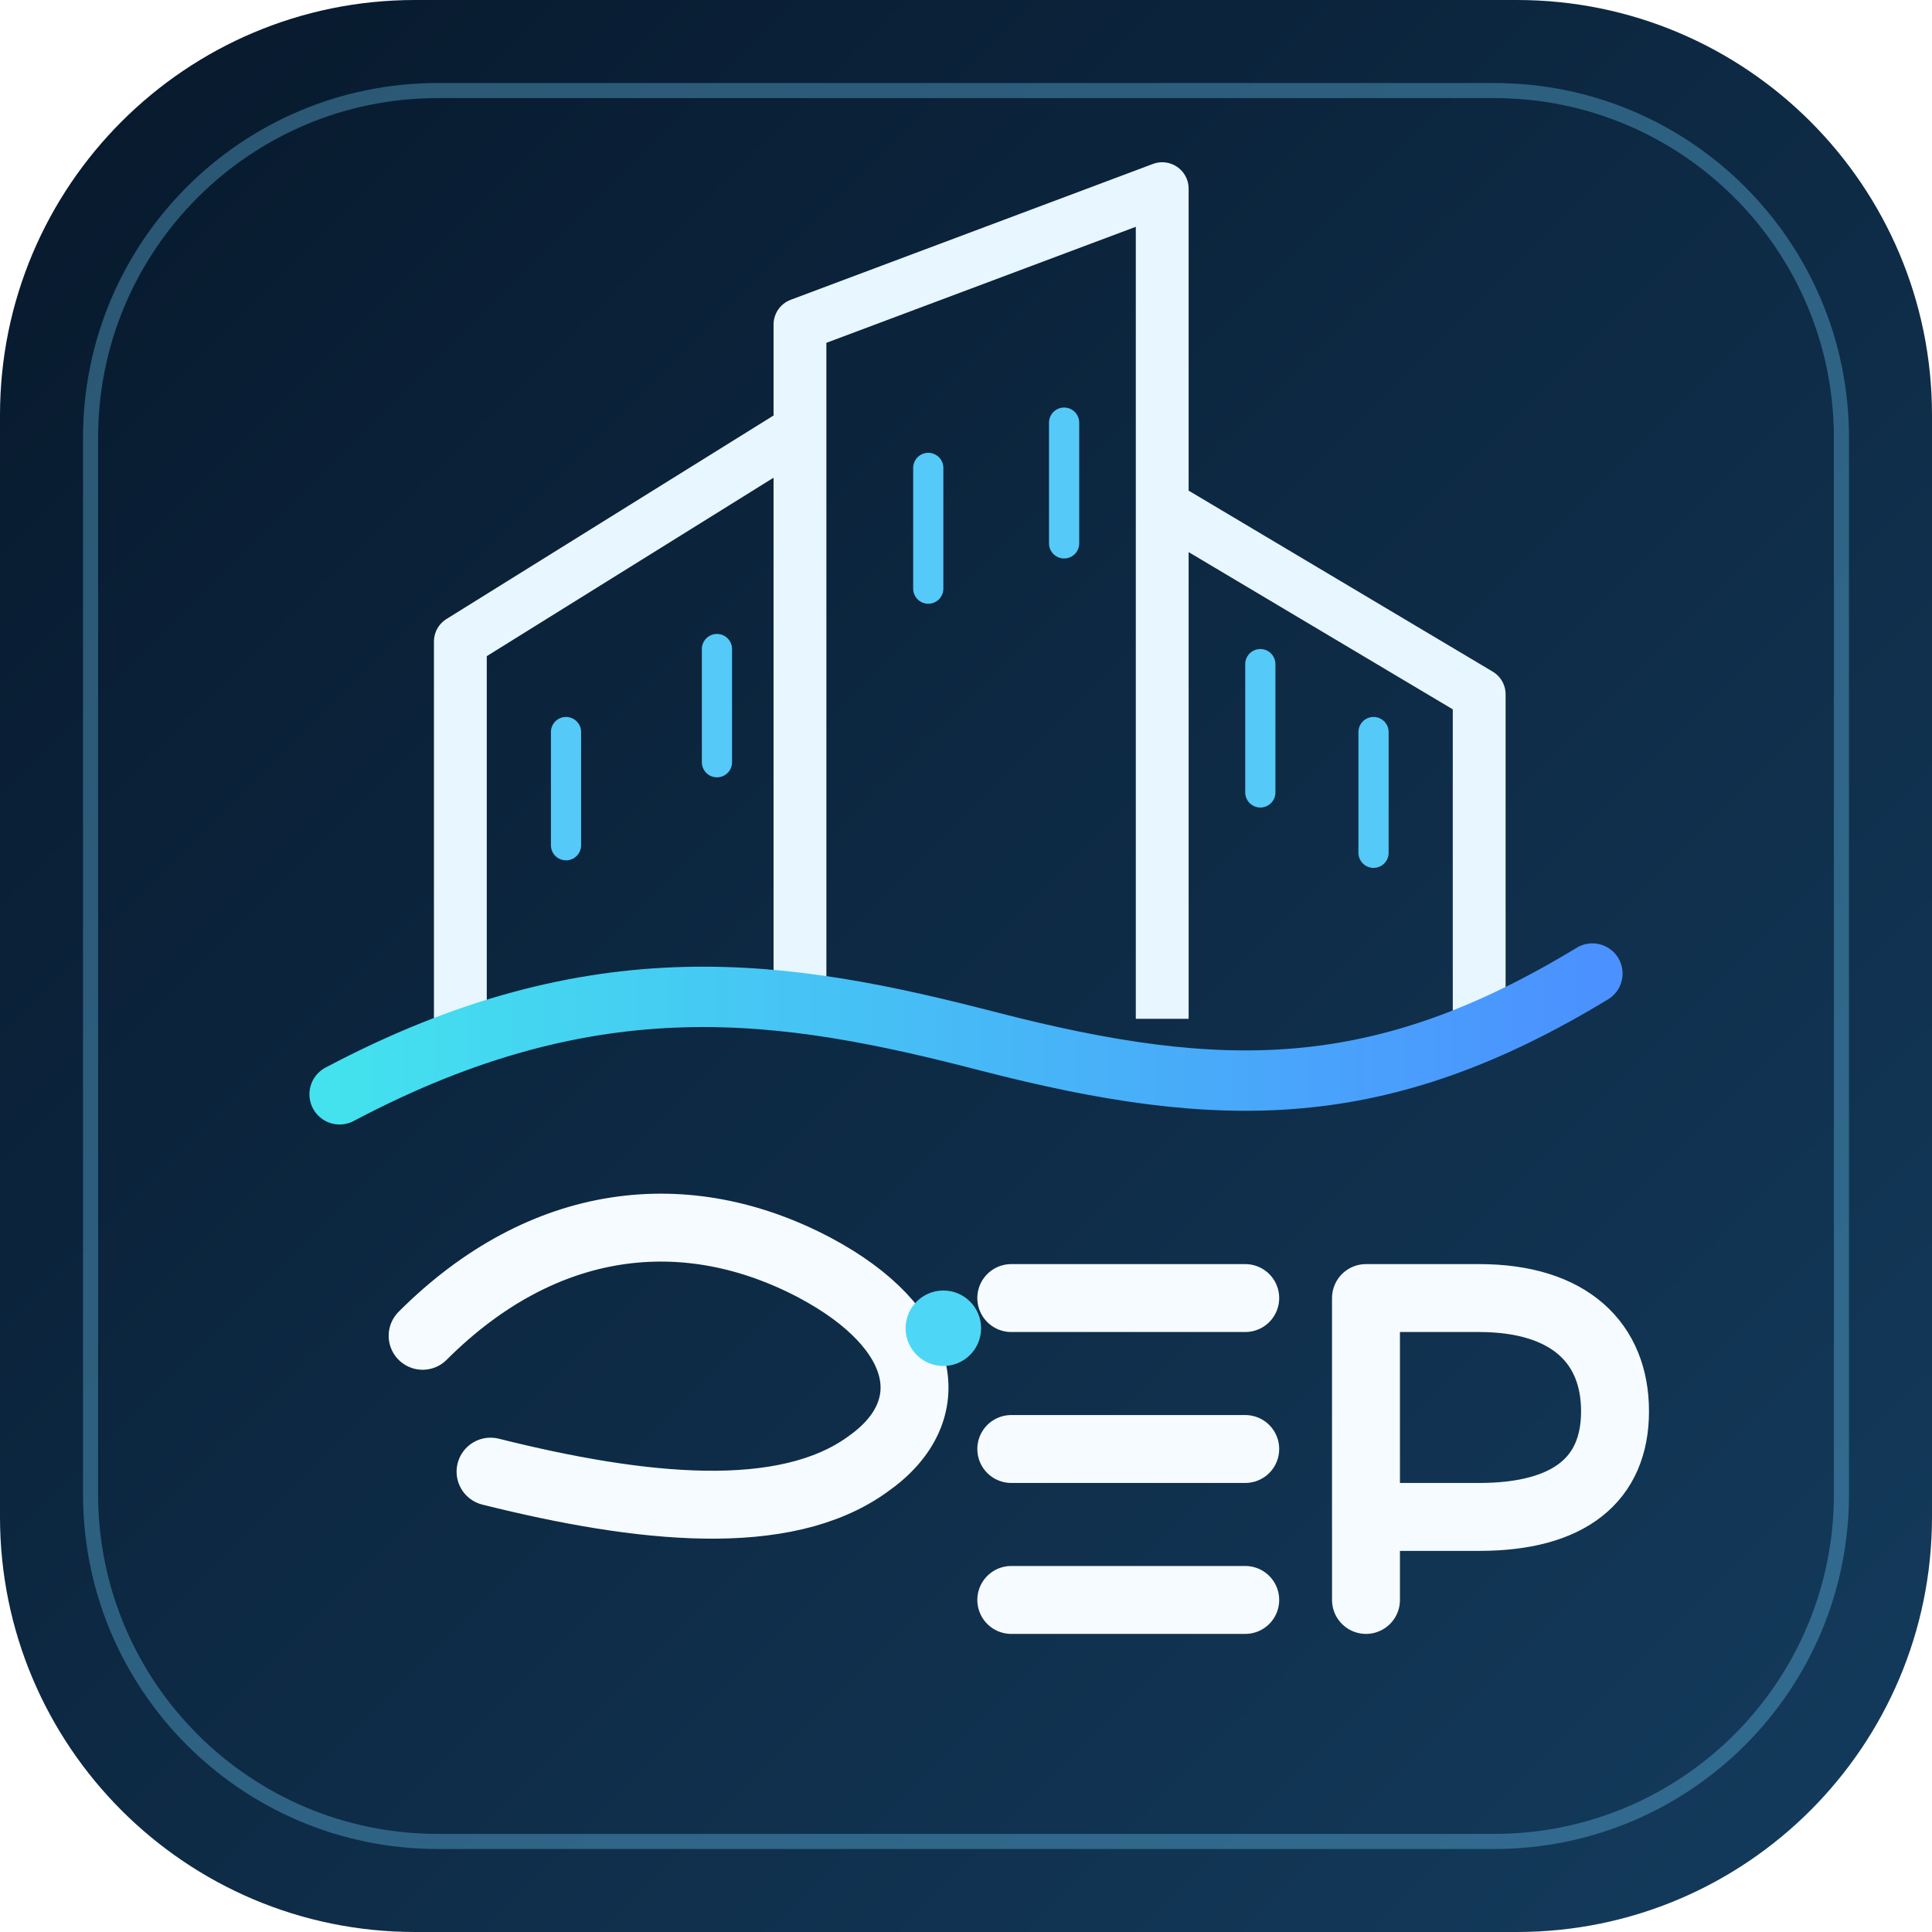
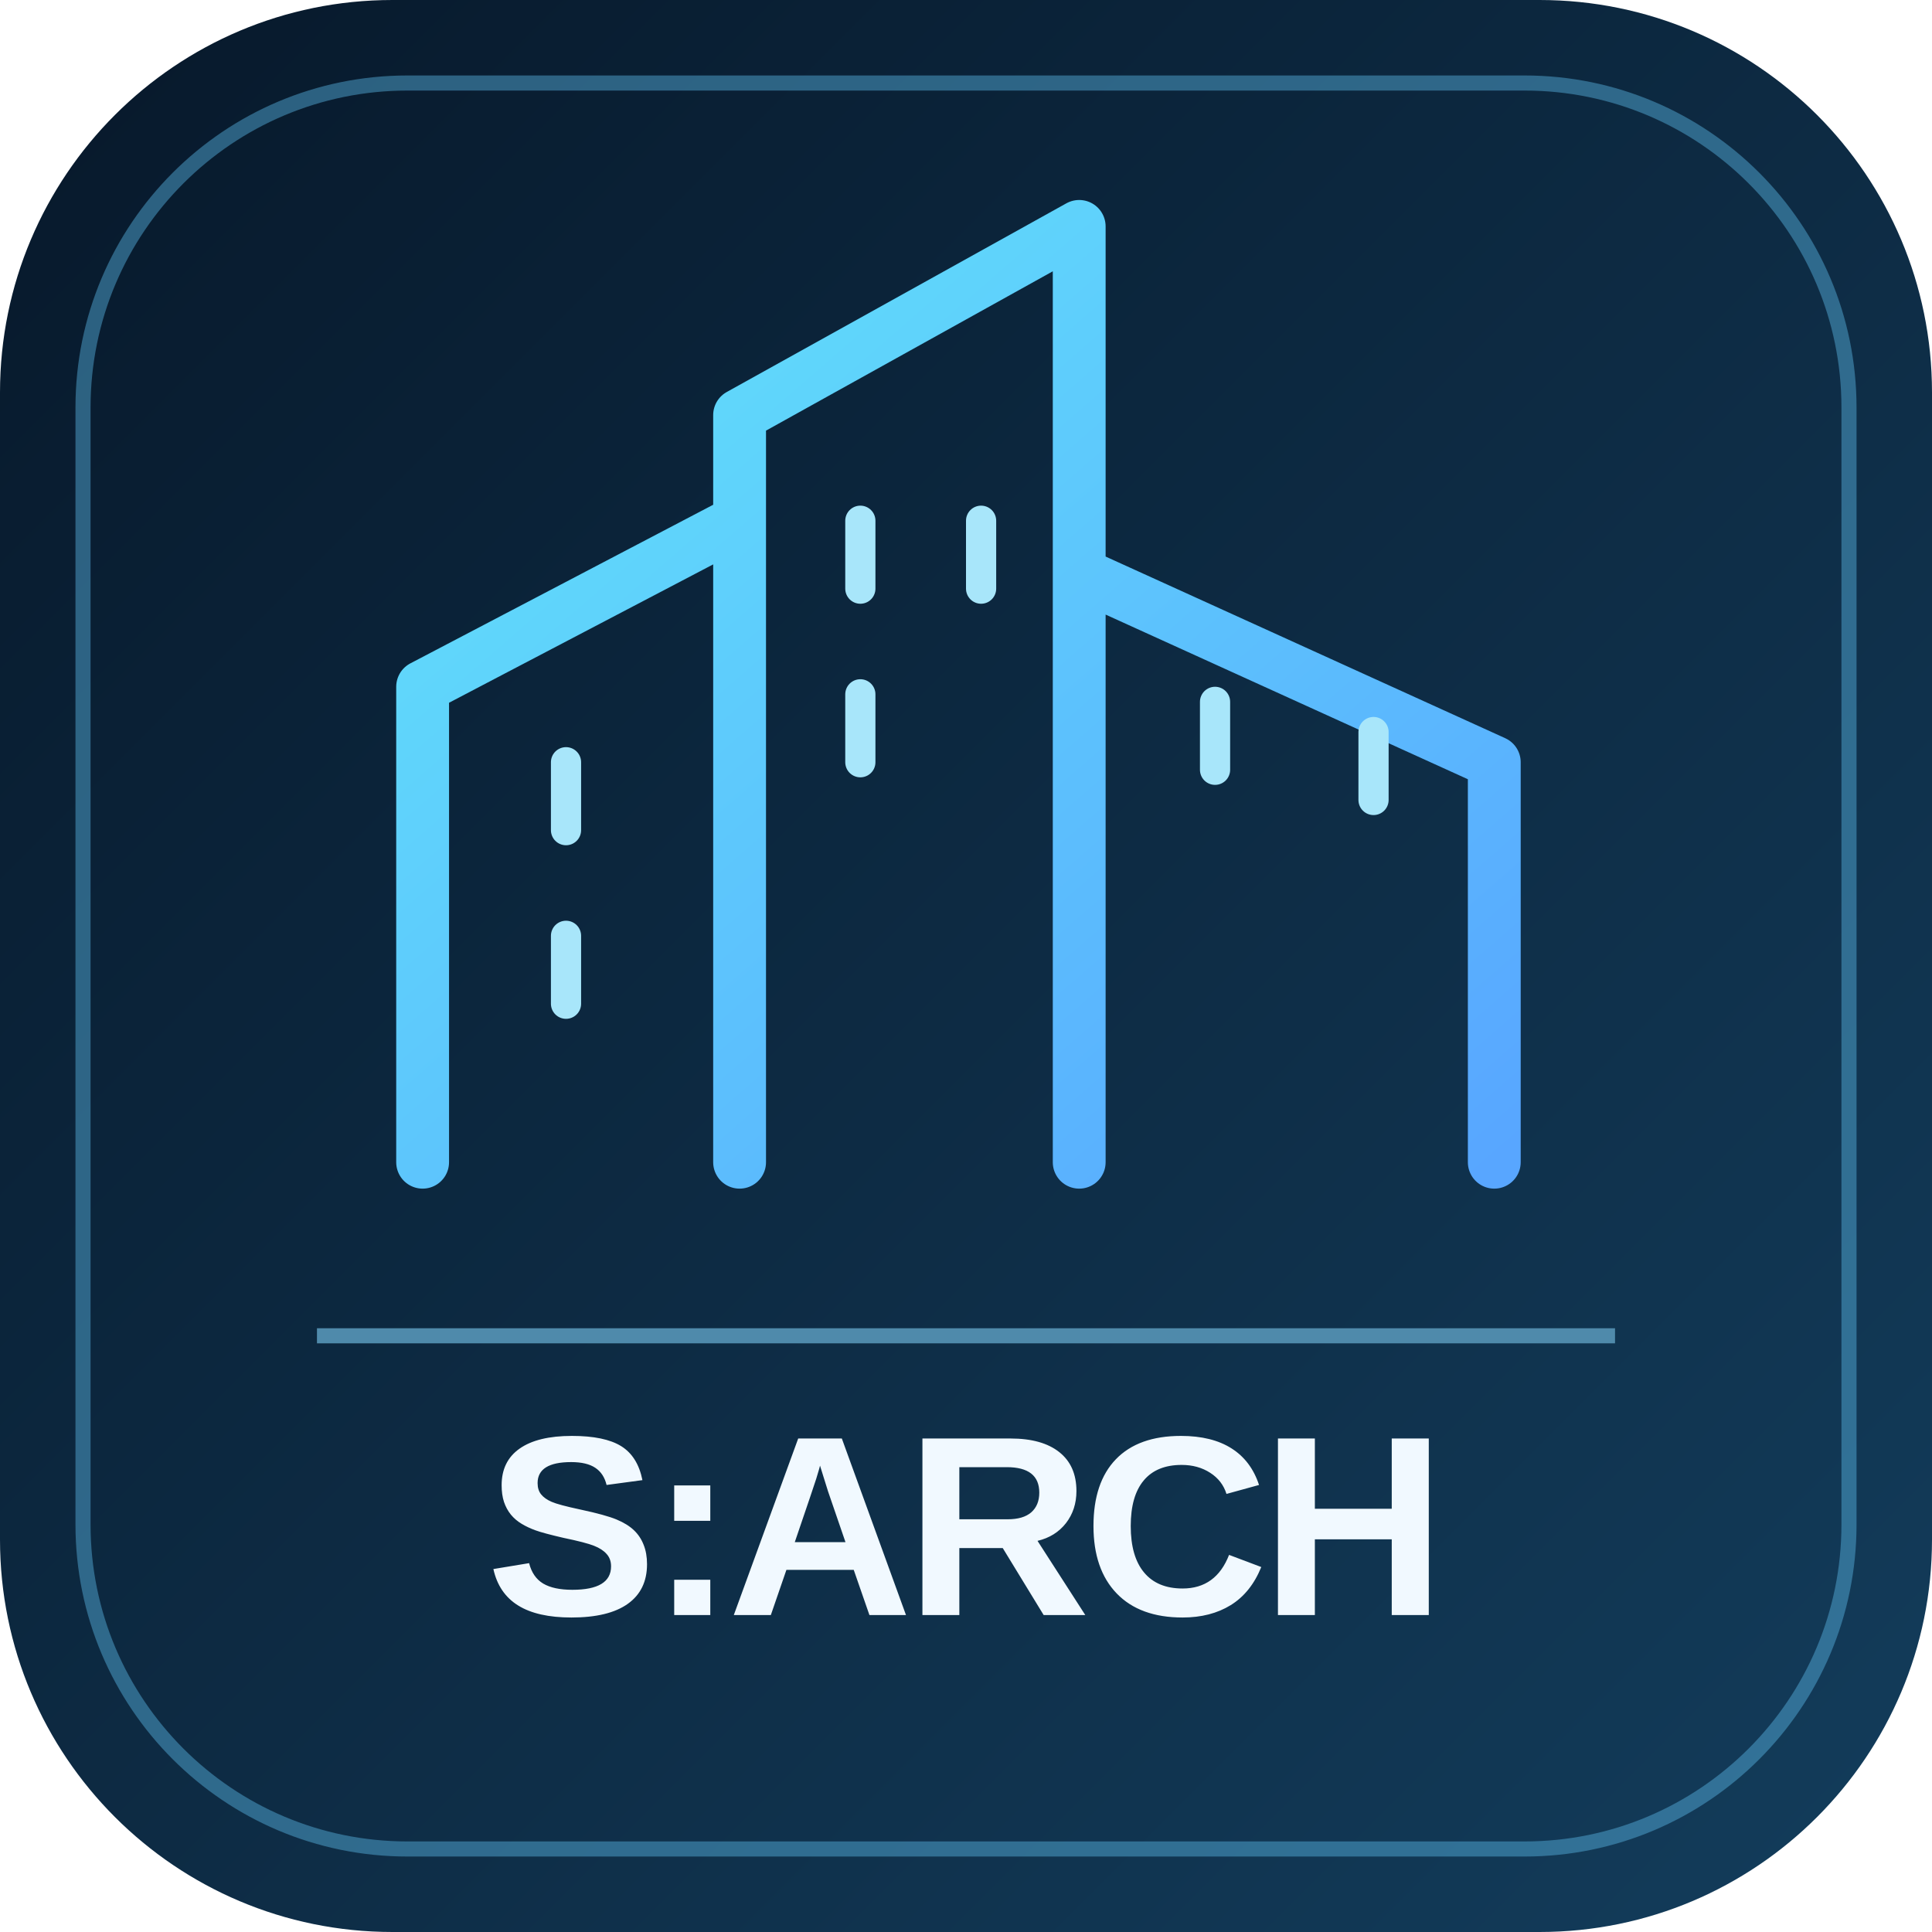
<svg xmlns="http://www.w3.org/2000/svg" viewBox="0 0 256 256">
  <defs>
-     <linearGradient id="b" x2="1" y2="1">
-       <stop stop-color="#07182b" />
-       <stop offset="1" stop-color="#143c5e" />
+     <linearGradient id="bg" x1="0" y1="0" x2="1" y2="1">
+       <stop stop-color="#07182a" />
+       <stop offset="1" stop-color="#133d5c" />
    </linearGradient>
-     <linearGradient id="a" x2="1" y2="0">
-       <stop stop-color="#43e2ee" />
-       <stop offset="1" stop-color="#4b91ff" />
+     <linearGradient id="c" x1="0" y1="0" x2="1" y2="1">
+       <stop stop-color="#62e5fa" />
+       <stop offset="1" stop-color="#58a6ff" />
    </linearGradient>
  </defs>
-   <rect width="256" height="256" rx="55" fill="url(#b)" />
-   <rect x="12" y="12" width="232" height="232" rx="46" fill="none" stroke="#6cc9f4" stroke-opacity=".35" stroke-width="2" />
-   <path d="M61 135V85l45-28v78M106 135V43l48-18v110M154 135V67l42 25v43" fill="none" stroke="#e8f6ff" stroke-width="7" stroke-linejoin="round" />
-   <path d="M75 97v15m20-26v15m28-39v16m18-22v16m26 16v17m15-8v16" stroke="#55c9f8" stroke-width="4" stroke-linecap="round" />
-   <path d="M45 145c34-18 59-14 86-7 31 8 52 8 80-9" fill="none" stroke="url(#a)" stroke-width="8" stroke-linecap="round" />
-   <path d="M56 177c16-16 35-18 52-9 15 8 17 19 7 26-11 8-30 6-50 1m69-23h31m-31 20h31m-31 20h31m16 0v-40h15c12 0 18 6 18 15s-6 14-18 14h-15" fill="none" stroke="#f5fbff" stroke-width="9" stroke-linecap="round" stroke-linejoin="round" />
-   <circle cx="125" cy="176" r="5" fill="#4ed6f7" />
+   <rect width="256" height="256" rx="52" fill="url(#bg)" />
+   <rect x="11" y="11" width="234" height="234" rx="43" fill="none" stroke="#5ab7e5" stroke-opacity=".45" stroke-width="2" />
+   <g fill="none" stroke="url(#c)" stroke-width="7" stroke-linejoin="round" stroke-linecap="round">
+     <path d="M56 154V91l42-22v85M98 154V55l45-25v124M143 154V76l55 25v53" />
+     <path d="M45 158h166" />
+   </g>
+   <g stroke="#a8e6fa" stroke-width="4" stroke-linecap="round">
+     <path d="M75 101v9m0 14v9m39-64v9m0 14v9m16-32v9m31 15v9m21-5v9" />
+   </g>
+   <path d="M42 177h172" stroke="#4f8aab" stroke-width="2" />
+   <text x="128" y="214" text-anchor="middle" font-family="Arial,sans-serif" font-size="34" font-weight="700" letter-spacing="-1" fill="#f1f9ff">S:ARCH</text>
</svg>
